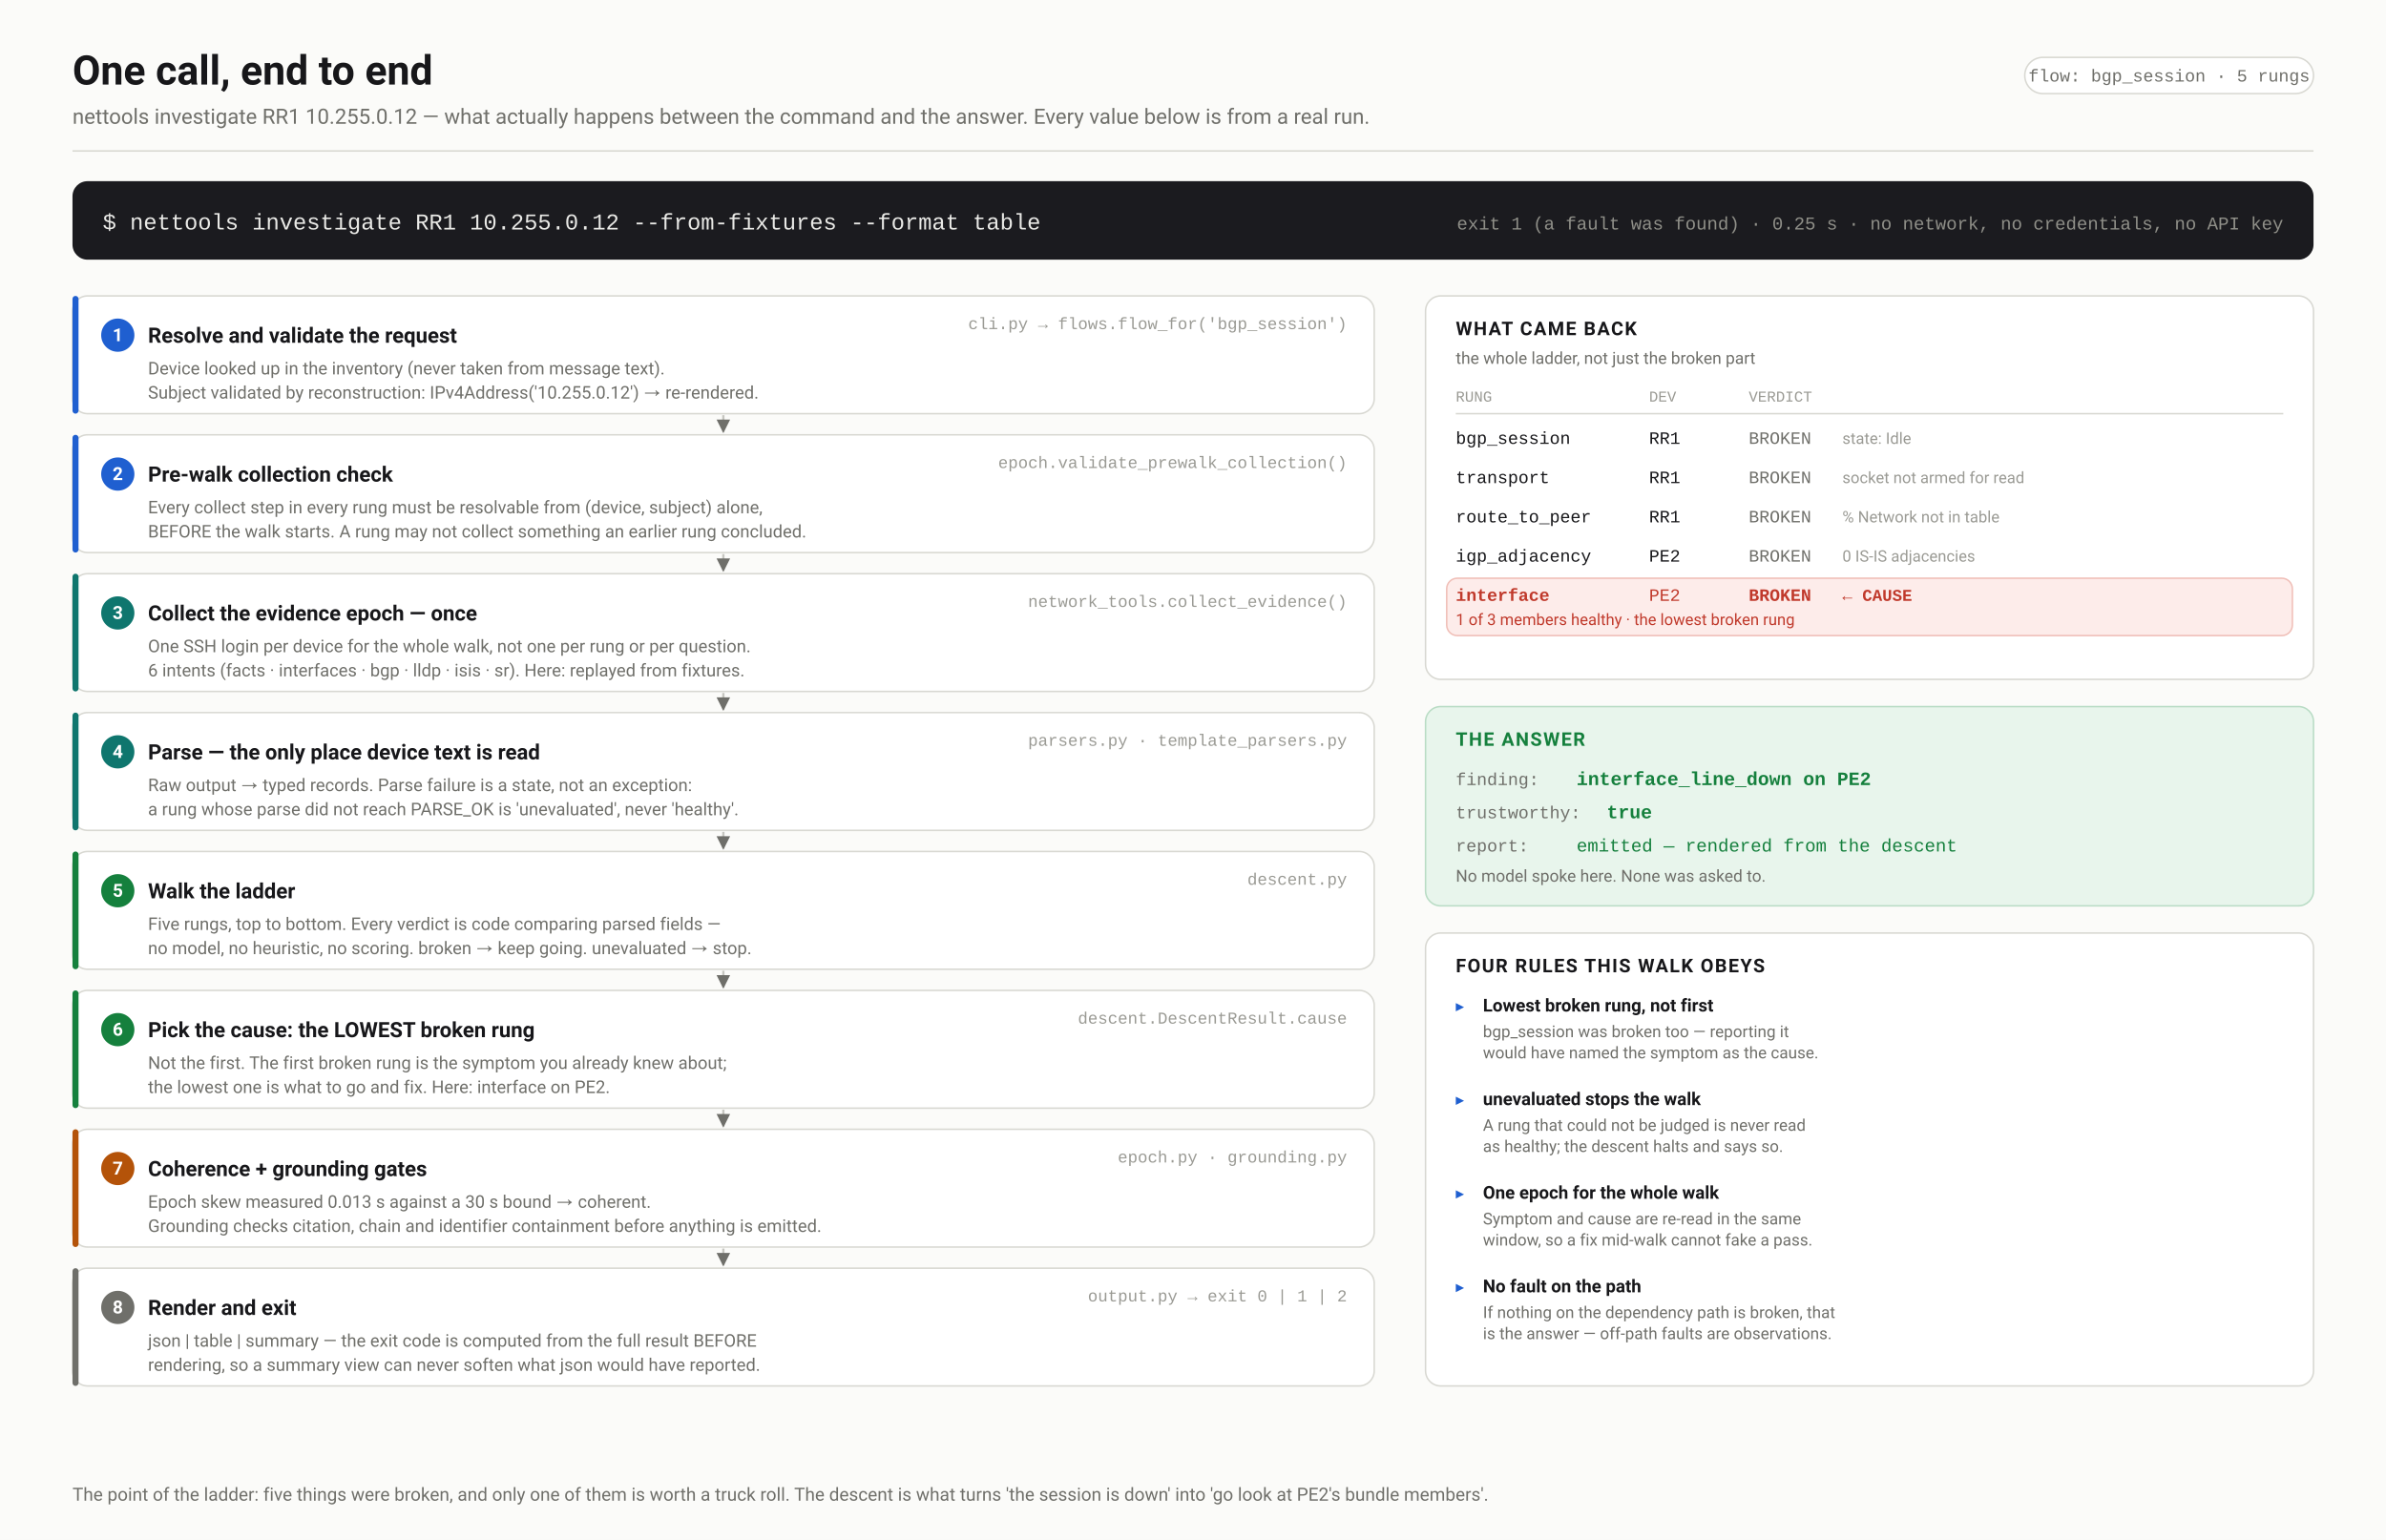
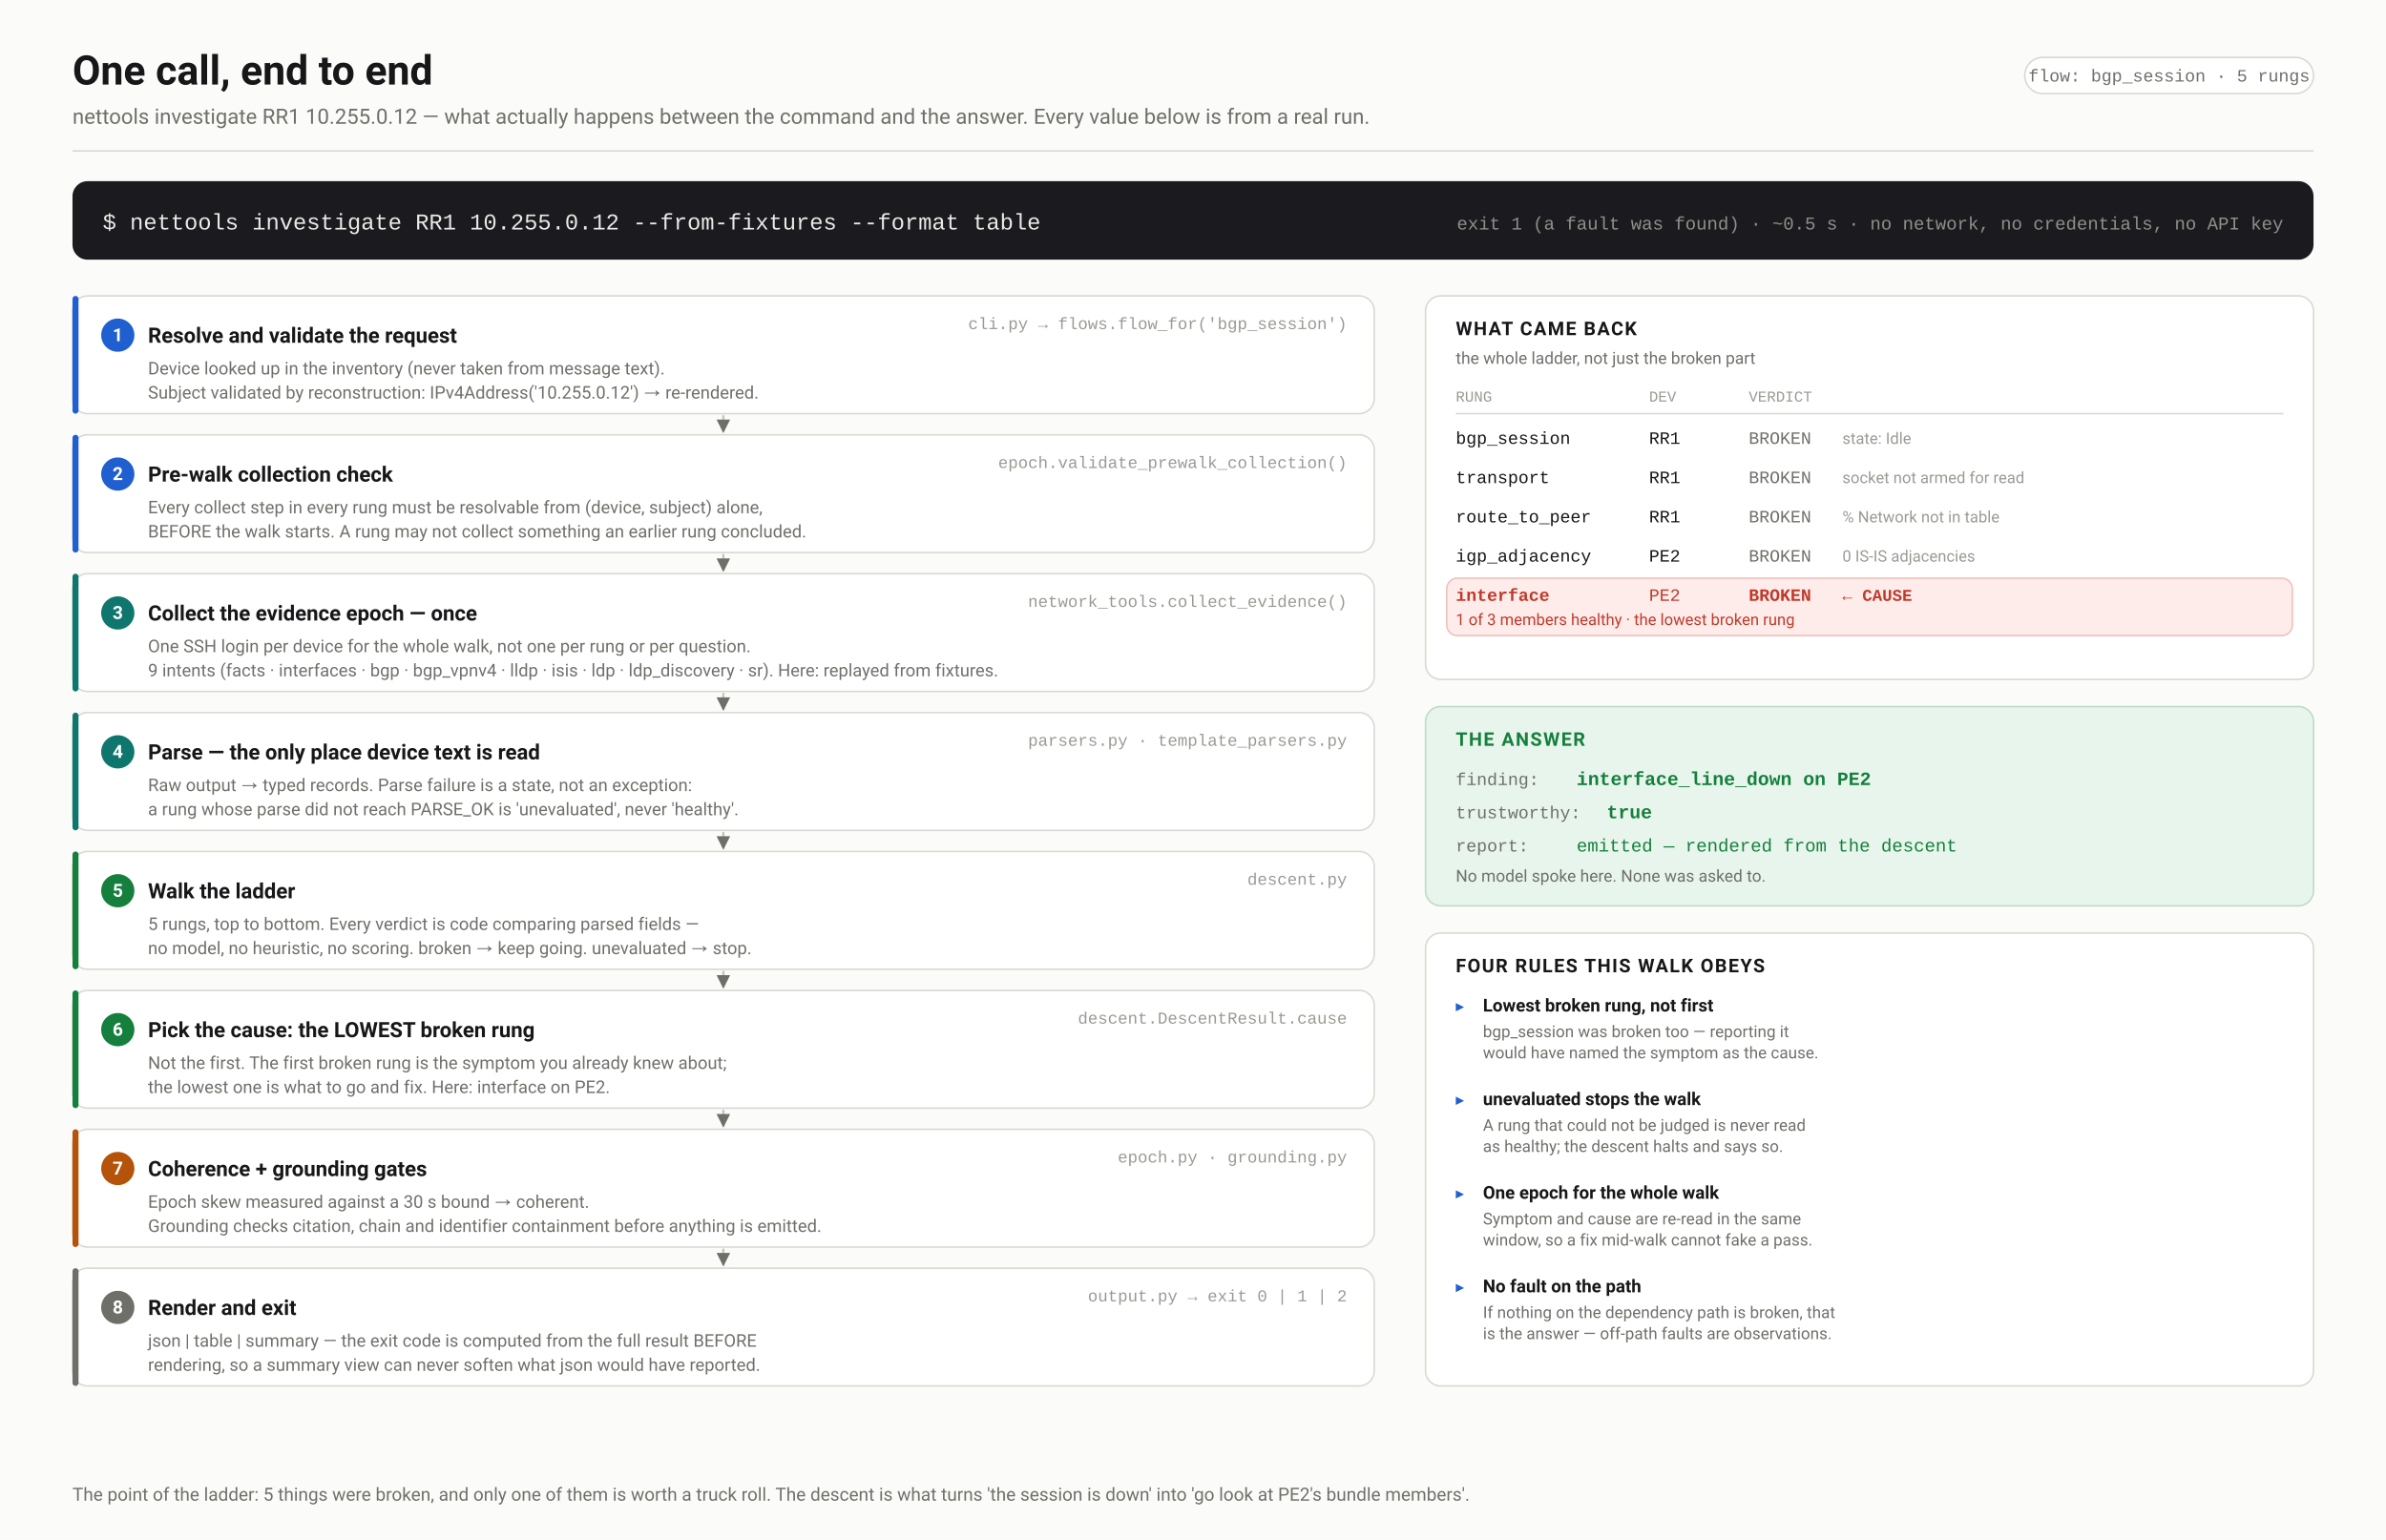
<svg xmlns="http://www.w3.org/2000/svg" width="1580" height="1020" viewBox="0 0 1580 1020" font-family="ui-sans-serif,-apple-system,'Segoe UI',Roboto,Helvetica,Arial,sans-serif">
  <defs>
    <marker id="arw" viewBox="0 0 10 10" refX="9" refY="5" markerWidth="6" markerHeight="6" orient="auto-start-reverse">
      <path d="M 0 0 L 10 5 L 0 10 z" fill="#6f6f6a" />
    </marker>
    <marker id="arwb" viewBox="0 0 10 10" refX="9" refY="5" markerWidth="6" markerHeight="6" orient="auto-start-reverse">
      <path d="M 0 0 L 10 5 L 0 10 z" fill="#1f5fd0" />
    </marker>
    <marker id="arwr" viewBox="0 0 10 10" refX="9" refY="5" markerWidth="6" markerHeight="6" orient="auto-start-reverse">
      <path d="M 0 0 L 10 5 L 0 10 z" fill="#c0392b" />
    </marker>
    <marker id="arwp" viewBox="0 0 10 10" refX="9" refY="5" markerWidth="6" markerHeight="6" orient="auto-start-reverse">
      <path d="M 0 0 L 10 5 L 0 10 z" fill="#6d28d9" />
    </marker>
    <marker id="arwg" viewBox="0 0 10 10" refX="9" refY="5" markerWidth="6" markerHeight="6" orient="auto-start-reverse">
      <path d="M 0 0 L 10 5 L 0 10 z" fill="#15803d" />
    </marker>
  </defs>
  <rect width="1580" height="1020" fill="#fbfbf9" />
  <text x="48.0" y="56.0" font-family="ui-sans-serif,-apple-system,'Segoe UI',Roboto,Helvetica,Arial,sans-serif" font-size="27" font-weight="700" fill="#17171a" text-anchor="start">One call, end to end</text>
  <text x="48.0" y="82.0" font-family="ui-sans-serif,-apple-system,'Segoe UI',Roboto,Helvetica,Arial,sans-serif" font-size="14" font-weight="400" fill="#6f6f6a" text-anchor="start">nettools investigate RR1 10.255.0.12 — what actually happens between the command and the answer. Every value below is from a real run.</text>
  <rect x="1340.8" y="38.0" width="191.2" height="24.0" rx="12" fill="#fff" stroke="#d8d8d2" stroke-width="1" />
  <text x="1436.4" y="54.0" font-family="ui-monospace,'SF Mono',Menlo,Consolas,'Liberation Mono',monospace" font-size="11.5" font-weight="400" fill="#6f6f6a" text-anchor="middle">flow: bgp_session · 5 rungs</text>
  <line x1="48.0" y1="100.0" x2="1532.0" y2="100.0" stroke="#d8d8d2" stroke-width="1" />
  <rect x="48.0" y="120.0" width="1484.0" height="52.0" rx="10" fill="#1b1b1f" stroke="none" stroke-width="1" />
  <text x="68.0" y="152.0" font-family="ui-monospace,'SF Mono',Menlo,Consolas,'Liberation Mono',monospace" font-size="15" font-weight="400" fill="#e9e9e6" text-anchor="start">$ nettools investigate RR1 10.255.0.12 --from-fixtures --format table</text>
-   <text x="1512.0" y="152.0" font-family="ui-monospace,'SF Mono',Menlo,Consolas,'Liberation Mono',monospace" font-size="12" font-weight="400" fill="#8f8f88" text-anchor="end">exit 1 (a fault was found)  ·  0.25 s  ·  no network, no credentials, no API key</text>
+   <text x="1512.0" y="152.0" font-family="ui-monospace,'SF Mono',Menlo,Consolas,'Liberation Mono',monospace" font-size="12" font-weight="400" fill="#8f8f88" text-anchor="end">exit 1 (a fault was found)  ·  ~0.5 s  ·  no network, no credentials, no API key</text>
  <rect x="48.0" y="196.0" width="862.0" height="78.0" rx="10" fill="#ffffff" stroke="#d8d8d2" stroke-width="1" />
  <rect x="48.0" y="196.0" width="4.0" height="78.0" rx="2" fill="#1f5fd0" stroke="none" stroke-width="1" />
  <circle cx="78.0" cy="222.0" r="11" fill="#1f5fd0" />
  <text x="78.0" y="226.0" font-family="ui-sans-serif,-apple-system,'Segoe UI',Roboto,Helvetica,Arial,sans-serif" font-size="12" font-weight="700" fill="#fff" text-anchor="middle">1</text>
  <text x="98.0" y="227.0" font-family="ui-sans-serif,-apple-system,'Segoe UI',Roboto,Helvetica,Arial,sans-serif" font-size="14" font-weight="650" fill="#17171a" text-anchor="start">Resolve and validate the request</text>
  <text x="98.0" y="248.0" font-family="ui-sans-serif,-apple-system,'Segoe UI',Roboto,Helvetica,Arial,sans-serif" font-size="11.6" font-weight="400" fill="#6f6f6a" text-anchor="start">Device looked up in the inventory (never taken from message text).</text>
  <text x="98.0" y="264.0" font-family="ui-sans-serif,-apple-system,'Segoe UI',Roboto,Helvetica,Arial,sans-serif" font-size="11.6" font-weight="400" fill="#6f6f6a" text-anchor="start">Subject validated by reconstruction: IPv4Address('10.255.0.12') → re-rendered.</text>
  <text x="892.0" y="218.0" font-family="ui-monospace,'SF Mono',Menlo,Consolas,'Liberation Mono',monospace" font-size="11" font-weight="400" fill="#9a9a94" text-anchor="end">cli.py → flows.flow_for('bgp_session')</text>
  <line x1="479.0" y1="275.0" x2="479.0" y2="286.0" stroke="#c6c6c0" stroke-width="1.5" marker-end="url(#arw)" />
  <rect x="48.0" y="288.0" width="862.0" height="78.0" rx="10" fill="#ffffff" stroke="#d8d8d2" stroke-width="1" />
  <rect x="48.0" y="288.0" width="4.0" height="78.0" rx="2" fill="#1f5fd0" stroke="none" stroke-width="1" />
  <circle cx="78.0" cy="314.0" r="11" fill="#1f5fd0" />
  <text x="78.0" y="318.0" font-family="ui-sans-serif,-apple-system,'Segoe UI',Roboto,Helvetica,Arial,sans-serif" font-size="12" font-weight="700" fill="#fff" text-anchor="middle">2</text>
  <text x="98.0" y="319.0" font-family="ui-sans-serif,-apple-system,'Segoe UI',Roboto,Helvetica,Arial,sans-serif" font-size="14" font-weight="650" fill="#17171a" text-anchor="start">Pre-walk collection check</text>
  <text x="98.0" y="340.0" font-family="ui-sans-serif,-apple-system,'Segoe UI',Roboto,Helvetica,Arial,sans-serif" font-size="11.6" font-weight="400" fill="#6f6f6a" text-anchor="start">Every collect step in every rung must be resolvable from (device, subject) alone,</text>
  <text x="98.0" y="356.0" font-family="ui-sans-serif,-apple-system,'Segoe UI',Roboto,Helvetica,Arial,sans-serif" font-size="11.6" font-weight="400" fill="#6f6f6a" text-anchor="start">BEFORE the walk starts. A rung may not collect something an earlier rung concluded.</text>
  <text x="892.0" y="310.0" font-family="ui-monospace,'SF Mono',Menlo,Consolas,'Liberation Mono',monospace" font-size="11" font-weight="400" fill="#9a9a94" text-anchor="end">epoch.validate_prewalk_collection()</text>
  <line x1="479.0" y1="367.0" x2="479.0" y2="378.0" stroke="#c6c6c0" stroke-width="1.5" marker-end="url(#arw)" />
  <rect x="48.0" y="380.0" width="862.0" height="78.0" rx="10" fill="#ffffff" stroke="#d8d8d2" stroke-width="1" />
  <rect x="48.0" y="380.0" width="4.0" height="78.0" rx="2" fill="#0f766e" stroke="none" stroke-width="1" />
  <circle cx="78.0" cy="406.0" r="11" fill="#0f766e" />
  <text x="78.0" y="410.0" font-family="ui-sans-serif,-apple-system,'Segoe UI',Roboto,Helvetica,Arial,sans-serif" font-size="12" font-weight="700" fill="#fff" text-anchor="middle">3</text>
  <text x="98.0" y="411.0" font-family="ui-sans-serif,-apple-system,'Segoe UI',Roboto,Helvetica,Arial,sans-serif" font-size="14" font-weight="650" fill="#17171a" text-anchor="start">Collect the evidence epoch — once</text>
  <text x="98.0" y="432.0" font-family="ui-sans-serif,-apple-system,'Segoe UI',Roboto,Helvetica,Arial,sans-serif" font-size="11.6" font-weight="400" fill="#6f6f6a" text-anchor="start">One SSH login per device for the whole walk, not one per rung or per question.</text>
-   <text x="98.0" y="448.0" font-family="ui-sans-serif,-apple-system,'Segoe UI',Roboto,Helvetica,Arial,sans-serif" font-size="11.6" font-weight="400" fill="#6f6f6a" text-anchor="start">6 intents (facts · interfaces · bgp · lldp · isis · sr). Here: replayed from fixtures.</text>
+   <text x="98.0" y="448.0" font-family="ui-sans-serif,-apple-system,'Segoe UI',Roboto,Helvetica,Arial,sans-serif" font-size="11.6" font-weight="400" fill="#6f6f6a" text-anchor="start">9 intents (facts · interfaces · bgp · bgp_vpnv4 · lldp · isis · ldp · ldp_discovery · sr). Here: replayed from fixtures.</text>
  <text x="892.0" y="402.0" font-family="ui-monospace,'SF Mono',Menlo,Consolas,'Liberation Mono',monospace" font-size="11" font-weight="400" fill="#9a9a94" text-anchor="end">network_tools.collect_evidence()</text>
  <line x1="479.0" y1="459.0" x2="479.0" y2="470.0" stroke="#c6c6c0" stroke-width="1.5" marker-end="url(#arw)" />
  <rect x="48.0" y="472.0" width="862.0" height="78.0" rx="10" fill="#ffffff" stroke="#d8d8d2" stroke-width="1" />
  <rect x="48.0" y="472.0" width="4.0" height="78.0" rx="2" fill="#0f766e" stroke="none" stroke-width="1" />
  <circle cx="78.0" cy="498.0" r="11" fill="#0f766e" />
  <text x="78.0" y="502.0" font-family="ui-sans-serif,-apple-system,'Segoe UI',Roboto,Helvetica,Arial,sans-serif" font-size="12" font-weight="700" fill="#fff" text-anchor="middle">4</text>
  <text x="98.0" y="503.0" font-family="ui-sans-serif,-apple-system,'Segoe UI',Roboto,Helvetica,Arial,sans-serif" font-size="14" font-weight="650" fill="#17171a" text-anchor="start">Parse — the only place device text is read</text>
  <text x="98.0" y="524.0" font-family="ui-sans-serif,-apple-system,'Segoe UI',Roboto,Helvetica,Arial,sans-serif" font-size="11.6" font-weight="400" fill="#6f6f6a" text-anchor="start">Raw output → typed records. Parse failure is a state, not an exception:</text>
  <text x="98.0" y="540.0" font-family="ui-sans-serif,-apple-system,'Segoe UI',Roboto,Helvetica,Arial,sans-serif" font-size="11.6" font-weight="400" fill="#6f6f6a" text-anchor="start">a rung whose parse did not reach PARSE_OK is 'unevaluated', never 'healthy'.</text>
  <text x="892.0" y="494.0" font-family="ui-monospace,'SF Mono',Menlo,Consolas,'Liberation Mono',monospace" font-size="11" font-weight="400" fill="#9a9a94" text-anchor="end">parsers.py · template_parsers.py</text>
  <line x1="479.0" y1="551.0" x2="479.0" y2="562.0" stroke="#c6c6c0" stroke-width="1.5" marker-end="url(#arw)" />
  <rect x="48.0" y="564.0" width="862.0" height="78.0" rx="10" fill="#ffffff" stroke="#d8d8d2" stroke-width="1" />
  <rect x="48.0" y="564.0" width="4.0" height="78.0" rx="2" fill="#15803d" stroke="none" stroke-width="1" />
  <circle cx="78.0" cy="590.0" r="11" fill="#15803d" />
  <text x="78.0" y="594.0" font-family="ui-sans-serif,-apple-system,'Segoe UI',Roboto,Helvetica,Arial,sans-serif" font-size="12" font-weight="700" fill="#fff" text-anchor="middle">5</text>
  <text x="98.0" y="595.0" font-family="ui-sans-serif,-apple-system,'Segoe UI',Roboto,Helvetica,Arial,sans-serif" font-size="14" font-weight="650" fill="#17171a" text-anchor="start">Walk the ladder</text>
-   <text x="98.0" y="616.0" font-family="ui-sans-serif,-apple-system,'Segoe UI',Roboto,Helvetica,Arial,sans-serif" font-size="11.6" font-weight="400" fill="#6f6f6a" text-anchor="start">Five rungs, top to bottom. Every verdict is code comparing parsed fields —</text>
+   <text x="98.0" y="616.0" font-family="ui-sans-serif,-apple-system,'Segoe UI',Roboto,Helvetica,Arial,sans-serif" font-size="11.6" font-weight="400" fill="#6f6f6a" text-anchor="start">5 rungs, top to bottom. Every verdict is code comparing parsed fields —</text>
  <text x="98.0" y="632.0" font-family="ui-sans-serif,-apple-system,'Segoe UI',Roboto,Helvetica,Arial,sans-serif" font-size="11.6" font-weight="400" fill="#6f6f6a" text-anchor="start">no model, no heuristic, no scoring. broken → keep going. unevaluated → stop.</text>
  <text x="892.0" y="586.0" font-family="ui-monospace,'SF Mono',Menlo,Consolas,'Liberation Mono',monospace" font-size="11" font-weight="400" fill="#9a9a94" text-anchor="end">descent.py</text>
  <line x1="479.0" y1="643.0" x2="479.0" y2="654.0" stroke="#c6c6c0" stroke-width="1.5" marker-end="url(#arw)" />
  <rect x="48.0" y="656.0" width="862.0" height="78.0" rx="10" fill="#ffffff" stroke="#d8d8d2" stroke-width="1" />
  <rect x="48.0" y="656.0" width="4.0" height="78.0" rx="2" fill="#15803d" stroke="none" stroke-width="1" />
  <circle cx="78.0" cy="682.0" r="11" fill="#15803d" />
  <text x="78.0" y="686.0" font-family="ui-sans-serif,-apple-system,'Segoe UI',Roboto,Helvetica,Arial,sans-serif" font-size="12" font-weight="700" fill="#fff" text-anchor="middle">6</text>
  <text x="98.0" y="687.0" font-family="ui-sans-serif,-apple-system,'Segoe UI',Roboto,Helvetica,Arial,sans-serif" font-size="14" font-weight="650" fill="#17171a" text-anchor="start">Pick the cause: the LOWEST broken rung</text>
  <text x="98.0" y="708.0" font-family="ui-sans-serif,-apple-system,'Segoe UI',Roboto,Helvetica,Arial,sans-serif" font-size="11.6" font-weight="400" fill="#6f6f6a" text-anchor="start">Not the first. The first broken rung is the symptom you already knew about;</text>
  <text x="98.0" y="724.0" font-family="ui-sans-serif,-apple-system,'Segoe UI',Roboto,Helvetica,Arial,sans-serif" font-size="11.6" font-weight="400" fill="#6f6f6a" text-anchor="start">the lowest one is what to go and fix. Here: interface on PE2.</text>
  <text x="892.0" y="678.0" font-family="ui-monospace,'SF Mono',Menlo,Consolas,'Liberation Mono',monospace" font-size="11" font-weight="400" fill="#9a9a94" text-anchor="end">descent.DescentResult.cause</text>
  <line x1="479.0" y1="735.0" x2="479.0" y2="746.0" stroke="#c6c6c0" stroke-width="1.5" marker-end="url(#arw)" />
  <rect x="48.0" y="748.0" width="862.0" height="78.0" rx="10" fill="#ffffff" stroke="#d8d8d2" stroke-width="1" />
  <rect x="48.0" y="748.0" width="4.0" height="78.0" rx="2" fill="#b45309" stroke="none" stroke-width="1" />
  <circle cx="78.0" cy="774.0" r="11" fill="#b45309" />
  <text x="78.0" y="778.0" font-family="ui-sans-serif,-apple-system,'Segoe UI',Roboto,Helvetica,Arial,sans-serif" font-size="12" font-weight="700" fill="#fff" text-anchor="middle">7</text>
  <text x="98.0" y="779.0" font-family="ui-sans-serif,-apple-system,'Segoe UI',Roboto,Helvetica,Arial,sans-serif" font-size="14" font-weight="650" fill="#17171a" text-anchor="start">Coherence + grounding gates</text>
-   <text x="98.0" y="800.0" font-family="ui-sans-serif,-apple-system,'Segoe UI',Roboto,Helvetica,Arial,sans-serif" font-size="11.6" font-weight="400" fill="#6f6f6a" text-anchor="start">Epoch skew measured 0.013 s against a 30 s bound → coherent.</text>
+   <text x="98.0" y="800.0" font-family="ui-sans-serif,-apple-system,'Segoe UI',Roboto,Helvetica,Arial,sans-serif" font-size="11.6" font-weight="400" fill="#6f6f6a" text-anchor="start">Epoch skew measured against a 30 s bound → coherent.</text>
  <text x="98.0" y="816.0" font-family="ui-sans-serif,-apple-system,'Segoe UI',Roboto,Helvetica,Arial,sans-serif" font-size="11.6" font-weight="400" fill="#6f6f6a" text-anchor="start">Grounding checks citation, chain and identifier containment before anything is emitted.</text>
  <text x="892.0" y="770.0" font-family="ui-monospace,'SF Mono',Menlo,Consolas,'Liberation Mono',monospace" font-size="11" font-weight="400" fill="#9a9a94" text-anchor="end">epoch.py · grounding.py</text>
  <line x1="479.0" y1="827.0" x2="479.0" y2="838.0" stroke="#c6c6c0" stroke-width="1.5" marker-end="url(#arw)" />
  <rect x="48.0" y="840.0" width="862.0" height="78.0" rx="10" fill="#ffffff" stroke="#d8d8d2" stroke-width="1" />
  <rect x="48.0" y="840.0" width="4.0" height="78.0" rx="2" fill="#6f6f6a" stroke="none" stroke-width="1" />
  <circle cx="78.0" cy="866.0" r="11" fill="#6f6f6a" />
  <text x="78.0" y="870.0" font-family="ui-sans-serif,-apple-system,'Segoe UI',Roboto,Helvetica,Arial,sans-serif" font-size="12" font-weight="700" fill="#fff" text-anchor="middle">8</text>
  <text x="98.0" y="871.0" font-family="ui-sans-serif,-apple-system,'Segoe UI',Roboto,Helvetica,Arial,sans-serif" font-size="14" font-weight="650" fill="#17171a" text-anchor="start">Render and exit</text>
  <text x="98.0" y="892.0" font-family="ui-sans-serif,-apple-system,'Segoe UI',Roboto,Helvetica,Arial,sans-serif" font-size="11.6" font-weight="400" fill="#6f6f6a" text-anchor="start">json | table | summary — the exit code is computed from the full result BEFORE</text>
  <text x="98.0" y="908.0" font-family="ui-sans-serif,-apple-system,'Segoe UI',Roboto,Helvetica,Arial,sans-serif" font-size="11.6" font-weight="400" fill="#6f6f6a" text-anchor="start">rendering, so a summary view can never soften what json would have reported.</text>
  <text x="892.0" y="862.0" font-family="ui-monospace,'SF Mono',Menlo,Consolas,'Liberation Mono',monospace" font-size="11" font-weight="400" fill="#9a9a94" text-anchor="end">output.py → exit 0 | 1 | 2</text>
  <rect x="944.0" y="196.0" width="588.0" height="254.0" rx="10" fill="#ffffff" stroke="#d8d8d2" stroke-width="1" />
  <text x="964.0" y="222.0" font-family="ui-sans-serif,-apple-system,'Segoe UI',Roboto,Helvetica,Arial,sans-serif" font-size="12.5" font-weight="700" fill="#17171a" text-anchor="start" letter-spacing="0.9">WHAT CAME BACK</text>
  <text x="964.0" y="241.0" font-family="ui-sans-serif,-apple-system,'Segoe UI',Roboto,Helvetica,Arial,sans-serif" font-size="11" font-weight="400" fill="#6f6f6a" text-anchor="start">the whole ladder, not just the broken part</text>
  <text x="964.0" y="266.0" font-family="ui-monospace,'SF Mono',Menlo,Consolas,'Liberation Mono',monospace" font-size="10" font-weight="400" fill="#9a9a94" text-anchor="start">RUNG</text>
  <text x="1092.0" y="266.0" font-family="ui-monospace,'SF Mono',Menlo,Consolas,'Liberation Mono',monospace" font-size="10" font-weight="400" fill="#9a9a94" text-anchor="start">DEV</text>
  <text x="1158.0" y="266.0" font-family="ui-monospace,'SF Mono',Menlo,Consolas,'Liberation Mono',monospace" font-size="10" font-weight="400" fill="#9a9a94" text-anchor="start">VERDICT</text>
  <line x1="964.0" y1="274.0" x2="1512.0" y2="274.0" stroke="#d8d8d2" stroke-width="1" />
  <text x="964.0" y="294.0" font-family="ui-monospace,'SF Mono',Menlo,Consolas,'Liberation Mono',monospace" font-size="11.5" font-weight="400" fill="#17171a" text-anchor="start">bgp_session</text>
  <text x="1092.0" y="294.0" font-family="ui-monospace,'SF Mono',Menlo,Consolas,'Liberation Mono',monospace" font-size="11.5" font-weight="400" fill="#17171a" text-anchor="start">RR1</text>
  <text x="1158.0" y="294.0" font-family="ui-monospace,'SF Mono',Menlo,Consolas,'Liberation Mono',monospace" font-size="11.5" font-weight="400" fill="#6f6f6a" text-anchor="start">BROKEN</text>
  <text x="964.0" y="294.0" font-family="ui-sans-serif,-apple-system,'Segoe UI',Roboto,Helvetica,Arial,sans-serif" font-size="10" font-weight="400" fill="#17171a" text-anchor="start" />
  <text x="1220.0" y="294.0" font-family="ui-sans-serif,-apple-system,'Segoe UI',Roboto,Helvetica,Arial,sans-serif" font-size="10.5" font-weight="400" fill="#9a9a94" text-anchor="start">state: Idle</text>
  <text x="964.0" y="320.0" font-family="ui-monospace,'SF Mono',Menlo,Consolas,'Liberation Mono',monospace" font-size="11.5" font-weight="400" fill="#17171a" text-anchor="start">transport</text>
  <text x="1092.0" y="320.0" font-family="ui-monospace,'SF Mono',Menlo,Consolas,'Liberation Mono',monospace" font-size="11.5" font-weight="400" fill="#17171a" text-anchor="start">RR1</text>
  <text x="1158.0" y="320.0" font-family="ui-monospace,'SF Mono',Menlo,Consolas,'Liberation Mono',monospace" font-size="11.5" font-weight="400" fill="#6f6f6a" text-anchor="start">BROKEN</text>
  <text x="964.0" y="320.0" font-family="ui-sans-serif,-apple-system,'Segoe UI',Roboto,Helvetica,Arial,sans-serif" font-size="10" font-weight="400" fill="#17171a" text-anchor="start" />
  <text x="1220.0" y="320.0" font-family="ui-sans-serif,-apple-system,'Segoe UI',Roboto,Helvetica,Arial,sans-serif" font-size="10.5" font-weight="400" fill="#9a9a94" text-anchor="start">socket not armed for read</text>
  <text x="964.0" y="346.0" font-family="ui-monospace,'SF Mono',Menlo,Consolas,'Liberation Mono',monospace" font-size="11.5" font-weight="400" fill="#17171a" text-anchor="start">route_to_peer</text>
  <text x="1092.0" y="346.0" font-family="ui-monospace,'SF Mono',Menlo,Consolas,'Liberation Mono',monospace" font-size="11.5" font-weight="400" fill="#17171a" text-anchor="start">RR1</text>
  <text x="1158.0" y="346.0" font-family="ui-monospace,'SF Mono',Menlo,Consolas,'Liberation Mono',monospace" font-size="11.5" font-weight="400" fill="#6f6f6a" text-anchor="start">BROKEN</text>
  <text x="964.0" y="346.0" font-family="ui-sans-serif,-apple-system,'Segoe UI',Roboto,Helvetica,Arial,sans-serif" font-size="10" font-weight="400" fill="#17171a" text-anchor="start" />
  <text x="1220.0" y="346.0" font-family="ui-sans-serif,-apple-system,'Segoe UI',Roboto,Helvetica,Arial,sans-serif" font-size="10.5" font-weight="400" fill="#9a9a94" text-anchor="start">% Network not in table</text>
  <text x="964.0" y="372.0" font-family="ui-monospace,'SF Mono',Menlo,Consolas,'Liberation Mono',monospace" font-size="11.5" font-weight="400" fill="#17171a" text-anchor="start">igp_adjacency</text>
  <text x="1092.0" y="372.0" font-family="ui-monospace,'SF Mono',Menlo,Consolas,'Liberation Mono',monospace" font-size="11.5" font-weight="400" fill="#17171a" text-anchor="start">PE2</text>
  <text x="1158.0" y="372.0" font-family="ui-monospace,'SF Mono',Menlo,Consolas,'Liberation Mono',monospace" font-size="11.5" font-weight="400" fill="#6f6f6a" text-anchor="start">BROKEN</text>
  <text x="964.0" y="372.0" font-family="ui-sans-serif,-apple-system,'Segoe UI',Roboto,Helvetica,Arial,sans-serif" font-size="10" font-weight="400" fill="#17171a" text-anchor="start" />
  <text x="1220.0" y="372.0" font-family="ui-sans-serif,-apple-system,'Segoe UI',Roboto,Helvetica,Arial,sans-serif" font-size="10.5" font-weight="400" fill="#9a9a94" text-anchor="start">0 IS-IS adjacencies</text>
  <rect x="958.0" y="383.0" width="560.0" height="38.0" rx="7" fill="#fdecea" stroke="#f0bfb8" stroke-width="1" />
  <text x="964.0" y="398.0" font-family="ui-monospace,'SF Mono',Menlo,Consolas,'Liberation Mono',monospace" font-size="11.5" font-weight="600" fill="#c0392b" text-anchor="start">interface</text>
  <text x="1092.0" y="398.0" font-family="ui-monospace,'SF Mono',Menlo,Consolas,'Liberation Mono',monospace" font-size="11.5" font-weight="400" fill="#c0392b" text-anchor="start">PE2</text>
  <text x="1158.0" y="398.0" font-family="ui-monospace,'SF Mono',Menlo,Consolas,'Liberation Mono',monospace" font-size="11.5" font-weight="600" fill="#c0392b" text-anchor="start">BROKEN</text>
  <text x="964.0" y="413.0" font-family="ui-sans-serif,-apple-system,'Segoe UI',Roboto,Helvetica,Arial,sans-serif" font-size="10" font-weight="400" fill="#17171a" text-anchor="start" />
  <text x="1220.0" y="398.0" font-family="ui-monospace,'SF Mono',Menlo,Consolas,'Liberation Mono',monospace" font-size="11" font-weight="700" fill="#c0392b" text-anchor="start">←  CAUSE</text>
  <text x="964.0" y="414.0" font-family="ui-sans-serif,-apple-system,'Segoe UI',Roboto,Helvetica,Arial,sans-serif" font-size="10.5" font-weight="400" fill="#c0392b" text-anchor="start">1 of 3 members healthy  ·  the lowest broken rung</text>
  <rect x="944.0" y="468.0" width="588.0" height="132.0" rx="10" fill="#e8f5ec" stroke="#b9dcc5" stroke-width="1" />
  <text x="964.0" y="494.0" font-family="ui-sans-serif,-apple-system,'Segoe UI',Roboto,Helvetica,Arial,sans-serif" font-size="12.5" font-weight="700" fill="#15803d" text-anchor="start" letter-spacing="0.9">THE ANSWER</text>
  <text x="964.0" y="520.0" font-family="ui-monospace,'SF Mono',Menlo,Consolas,'Liberation Mono',monospace" font-size="11.5" font-weight="400" fill="#6f6f6a" text-anchor="start">finding:</text>
  <text x="1044.0" y="520.0" font-family="ui-monospace,'SF Mono',Menlo,Consolas,'Liberation Mono',monospace" font-size="12.5" font-weight="600" fill="#15803d" text-anchor="start">interface_line_down on PE2</text>
  <text x="964.0" y="542.0" font-family="ui-monospace,'SF Mono',Menlo,Consolas,'Liberation Mono',monospace" font-size="11.5" font-weight="400" fill="#6f6f6a" text-anchor="start">trustworthy:</text>
  <text x="1064.0" y="542.0" font-family="ui-monospace,'SF Mono',Menlo,Consolas,'Liberation Mono',monospace" font-size="12.5" font-weight="600" fill="#15803d" text-anchor="start">true</text>
  <text x="964.0" y="564.0" font-family="ui-monospace,'SF Mono',Menlo,Consolas,'Liberation Mono',monospace" font-size="11.5" font-weight="400" fill="#6f6f6a" text-anchor="start">report:</text>
  <text x="1044.0" y="564.0" font-family="ui-monospace,'SF Mono',Menlo,Consolas,'Liberation Mono',monospace" font-size="12" font-weight="400" fill="#15803d" text-anchor="start">emitted — rendered from the descent</text>
  <text x="964.0" y="584.0" font-family="ui-sans-serif,-apple-system,'Segoe UI',Roboto,Helvetica,Arial,sans-serif" font-size="11" font-weight="400" fill="#6f6f6a" text-anchor="start">No model spoke here. None was asked to.</text>
  <rect x="944.0" y="618.0" width="588.0" height="300.0" rx="10" fill="#ffffff" stroke="#d8d8d2" stroke-width="1" />
  <text x="964.0" y="644.0" font-family="ui-sans-serif,-apple-system,'Segoe UI',Roboto,Helvetica,Arial,sans-serif" font-size="12.5" font-weight="700" fill="#17171a" text-anchor="start" letter-spacing="0.9">FOUR RULES THIS WALK OBEYS</text>
  <text x="964.0" y="670.0" font-family="ui-sans-serif,-apple-system,'Segoe UI',Roboto,Helvetica,Arial,sans-serif" font-size="11" font-weight="400" fill="#1f5fd0" text-anchor="start">▸</text>
  <text x="982.0" y="670.0" font-family="ui-sans-serif,-apple-system,'Segoe UI',Roboto,Helvetica,Arial,sans-serif" font-size="11.8" font-weight="650" fill="#17171a" text-anchor="start">Lowest broken rung, not first</text>
  <text x="982.0" y="687.0" font-family="ui-sans-serif,-apple-system,'Segoe UI',Roboto,Helvetica,Arial,sans-serif" font-size="10.8" font-weight="400" fill="#6f6f6a" text-anchor="start">bgp_session was broken too — reporting it</text>
  <text x="982.0" y="701.0" font-family="ui-sans-serif,-apple-system,'Segoe UI',Roboto,Helvetica,Arial,sans-serif" font-size="10.8" font-weight="400" fill="#6f6f6a" text-anchor="start">would have named the symptom as the cause.</text>
  <text x="964.0" y="732.0" font-family="ui-sans-serif,-apple-system,'Segoe UI',Roboto,Helvetica,Arial,sans-serif" font-size="11" font-weight="400" fill="#1f5fd0" text-anchor="start">▸</text>
  <text x="982.0" y="732.0" font-family="ui-sans-serif,-apple-system,'Segoe UI',Roboto,Helvetica,Arial,sans-serif" font-size="11.8" font-weight="650" fill="#17171a" text-anchor="start">unevaluated stops the walk</text>
  <text x="982.0" y="749.0" font-family="ui-sans-serif,-apple-system,'Segoe UI',Roboto,Helvetica,Arial,sans-serif" font-size="10.8" font-weight="400" fill="#6f6f6a" text-anchor="start">A rung that could not be judged is never read</text>
  <text x="982.0" y="763.0" font-family="ui-sans-serif,-apple-system,'Segoe UI',Roboto,Helvetica,Arial,sans-serif" font-size="10.8" font-weight="400" fill="#6f6f6a" text-anchor="start">as healthy; the descent halts and says so.</text>
  <text x="964.0" y="794.0" font-family="ui-sans-serif,-apple-system,'Segoe UI',Roboto,Helvetica,Arial,sans-serif" font-size="11" font-weight="400" fill="#1f5fd0" text-anchor="start">▸</text>
  <text x="982.0" y="794.0" font-family="ui-sans-serif,-apple-system,'Segoe UI',Roboto,Helvetica,Arial,sans-serif" font-size="11.8" font-weight="650" fill="#17171a" text-anchor="start">One epoch for the whole walk</text>
  <text x="982.0" y="811.0" font-family="ui-sans-serif,-apple-system,'Segoe UI',Roboto,Helvetica,Arial,sans-serif" font-size="10.8" font-weight="400" fill="#6f6f6a" text-anchor="start">Symptom and cause are re-read in the same</text>
  <text x="982.0" y="825.0" font-family="ui-sans-serif,-apple-system,'Segoe UI',Roboto,Helvetica,Arial,sans-serif" font-size="10.8" font-weight="400" fill="#6f6f6a" text-anchor="start">window, so a fix mid-walk cannot fake a pass.</text>
  <text x="964.0" y="856.0" font-family="ui-sans-serif,-apple-system,'Segoe UI',Roboto,Helvetica,Arial,sans-serif" font-size="11" font-weight="400" fill="#1f5fd0" text-anchor="start">▸</text>
  <text x="982.0" y="856.0" font-family="ui-sans-serif,-apple-system,'Segoe UI',Roboto,Helvetica,Arial,sans-serif" font-size="11.8" font-weight="650" fill="#17171a" text-anchor="start">No fault on the path</text>
  <text x="982.0" y="873.0" font-family="ui-sans-serif,-apple-system,'Segoe UI',Roboto,Helvetica,Arial,sans-serif" font-size="10.8" font-weight="400" fill="#6f6f6a" text-anchor="start">If nothing on the dependency path is broken, that</text>
  <text x="982.0" y="887.0" font-family="ui-sans-serif,-apple-system,'Segoe UI',Roboto,Helvetica,Arial,sans-serif" font-size="10.8" font-weight="400" fill="#6f6f6a" text-anchor="start">is the answer — off-path faults are observations.</text>
-   <text x="48.0" y="994.0" font-family="ui-sans-serif,-apple-system,'Segoe UI',Roboto,Helvetica,Arial,sans-serif" font-size="12" font-weight="400" fill="#6f6f6a" text-anchor="start">The point of the ladder: five things were broken, and only one of them is worth a truck roll. The descent is what turns 'the session is down' into 'go look at PE2's bundle members'.</text>
+   <text x="48.0" y="994.0" font-family="ui-sans-serif,-apple-system,'Segoe UI',Roboto,Helvetica,Arial,sans-serif" font-size="12" font-weight="400" fill="#6f6f6a" text-anchor="start">The point of the ladder: 5 things were broken, and only one of them is worth a truck roll. The descent is what turns 'the session is down' into 'go look at PE2's bundle members'.</text>
</svg>
